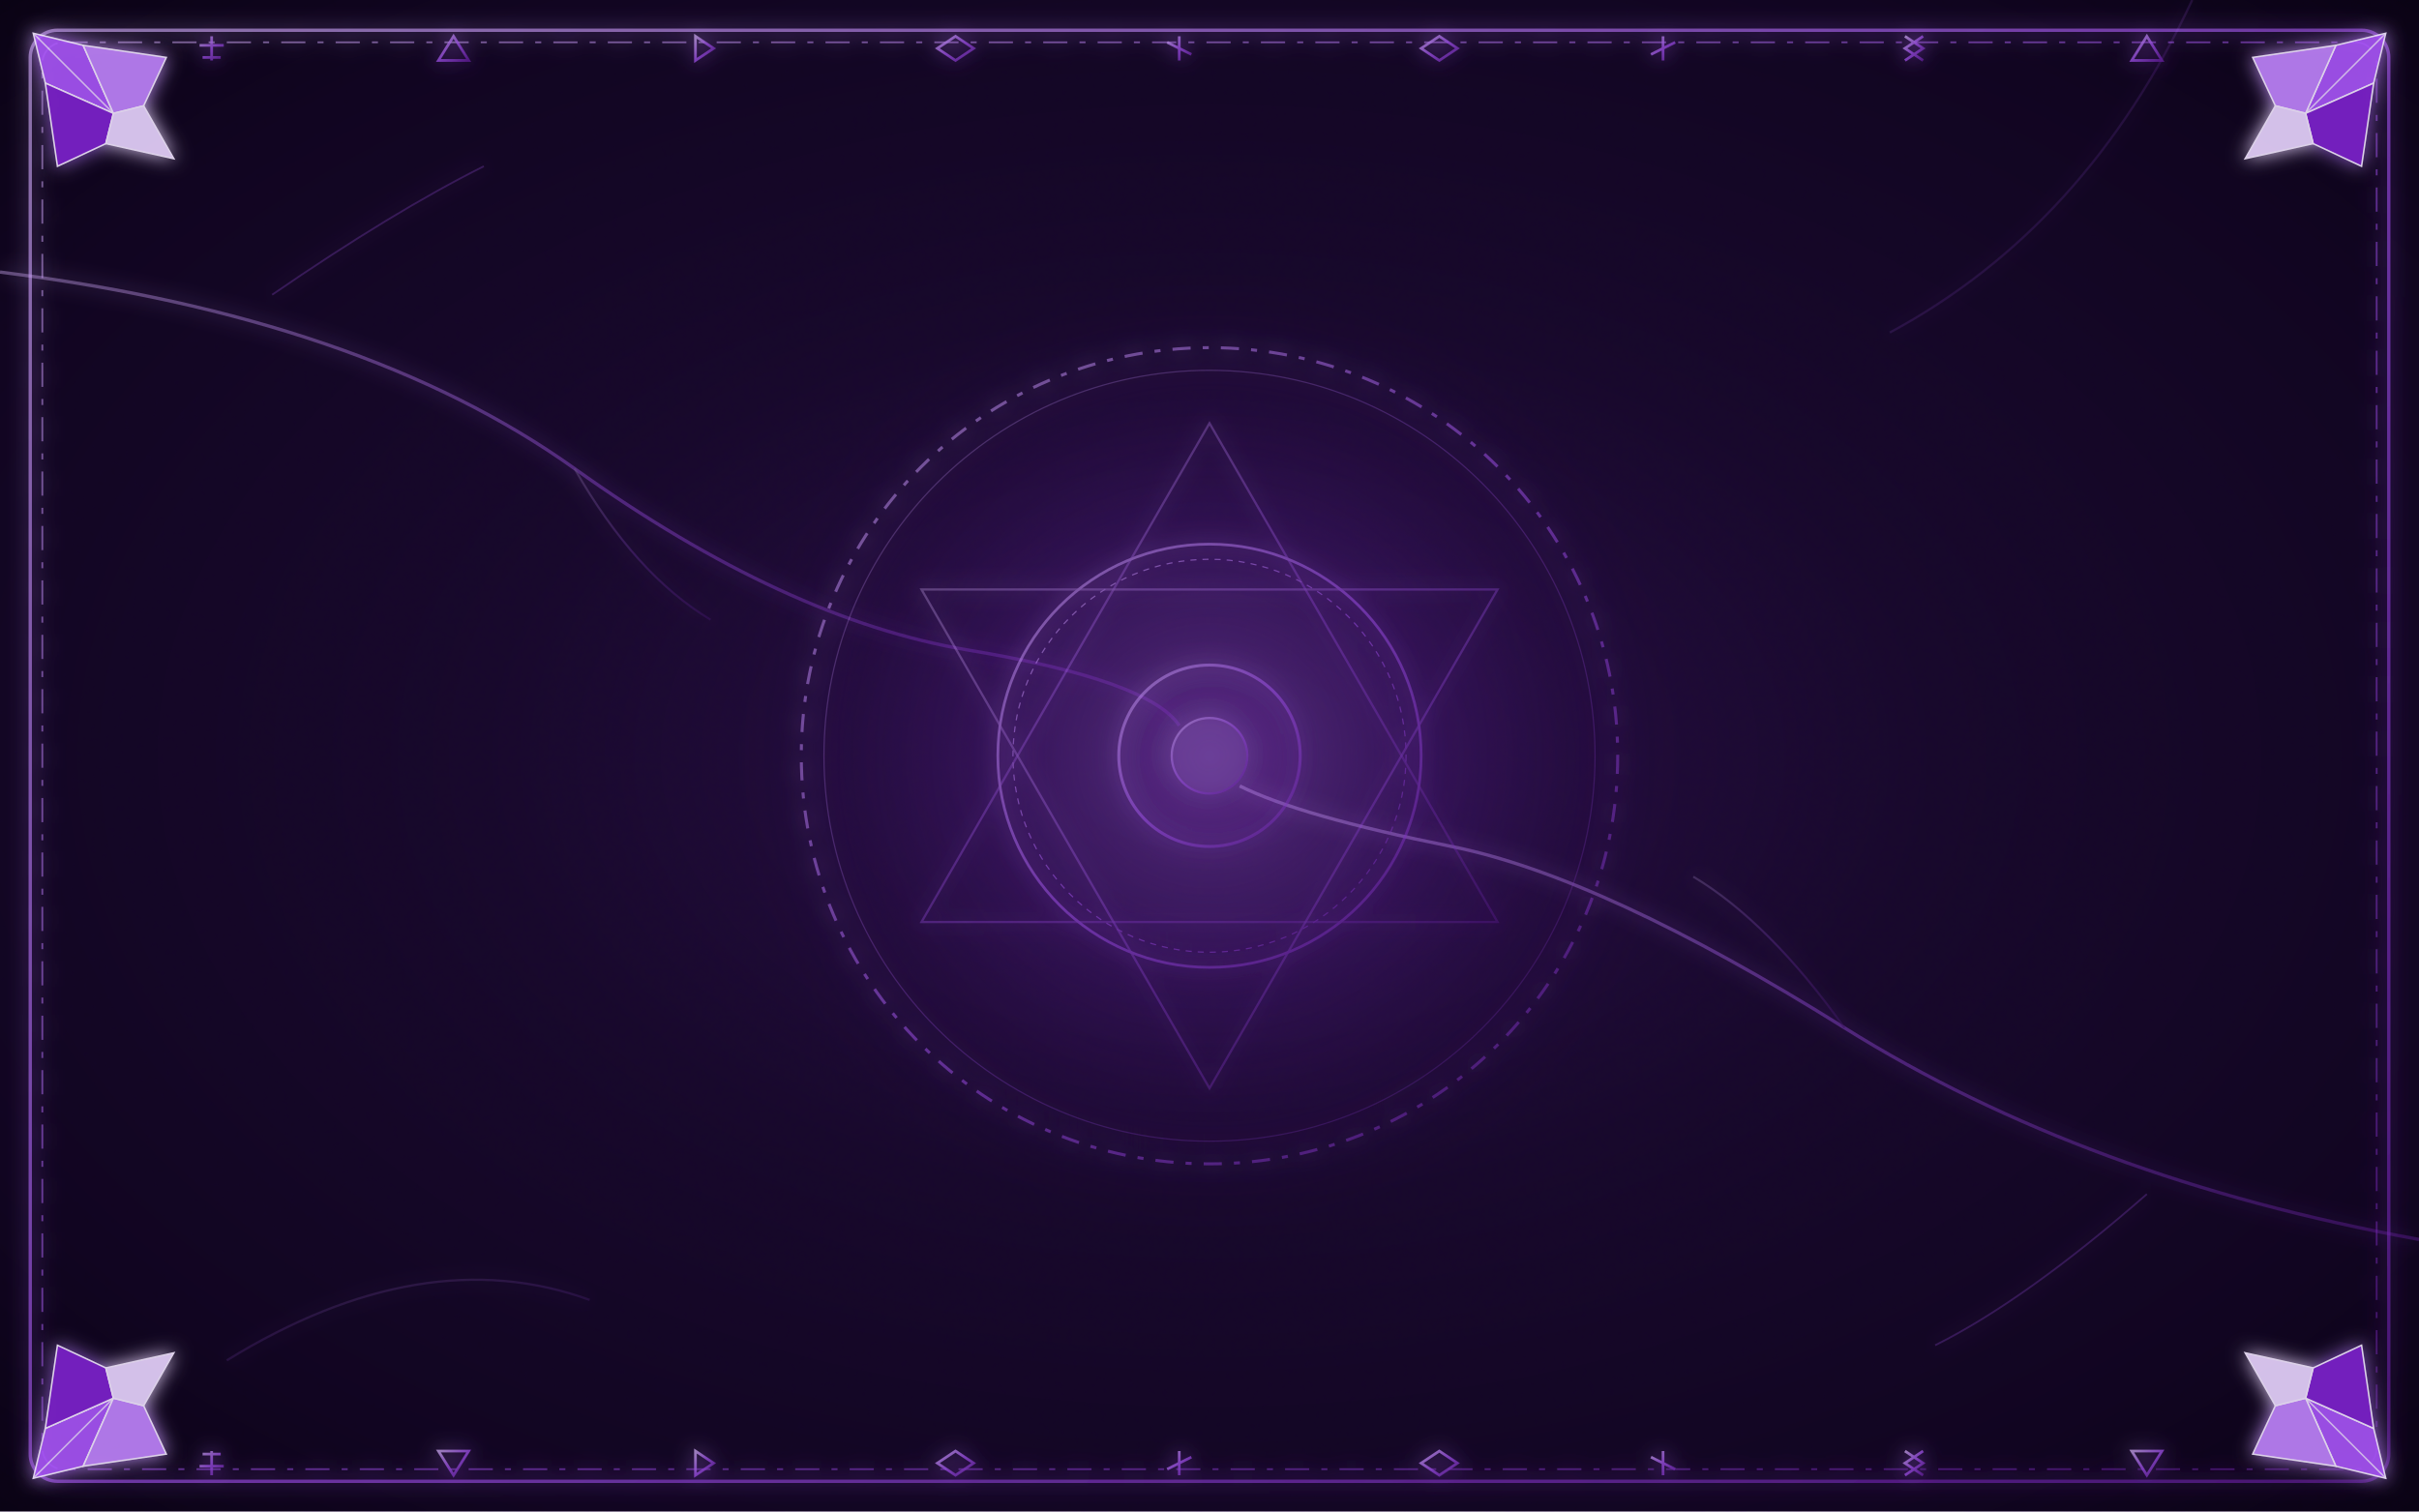
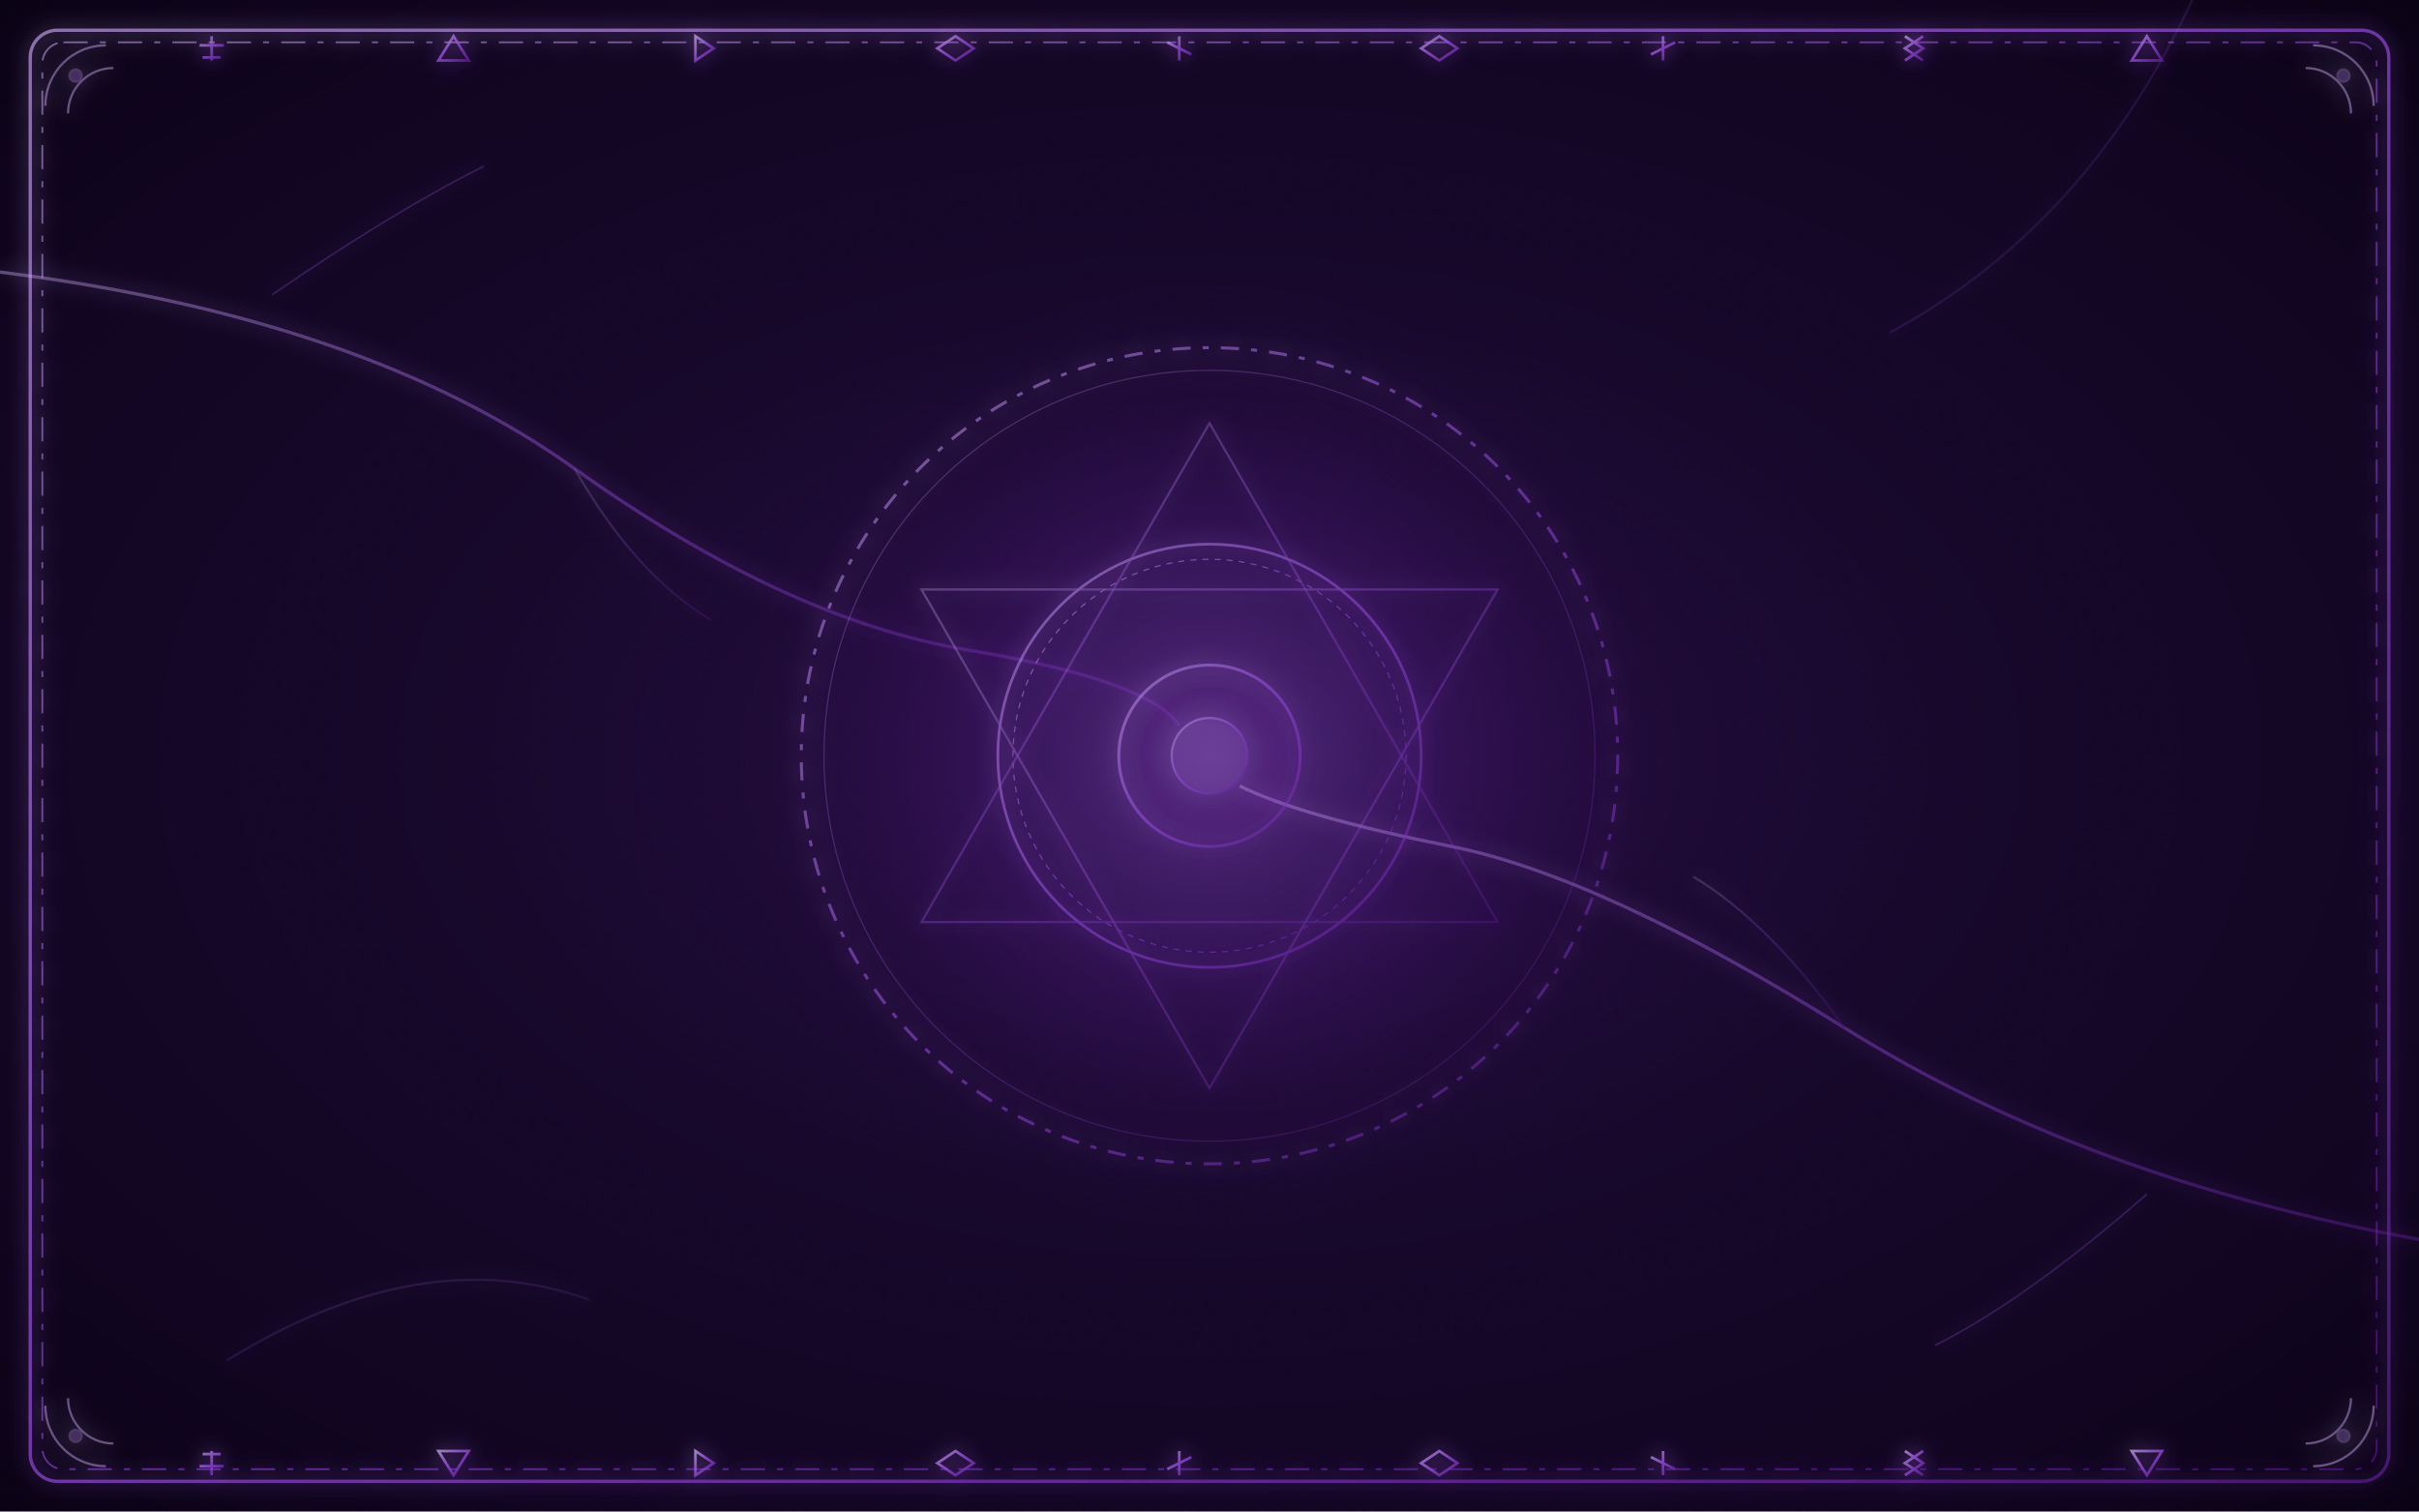
<svg xmlns="http://www.w3.org/2000/svg" width="100%" height="100%" viewBox="0 0 1600 1000" preserveAspectRatio="none">
  <defs>
    <filter id="slateStone" x="0%" y="0%" width="100%" height="100%">
      <feTurbulence type="fractalNoise" baseFrequency="0.22 0.22" numOctaves="4" result="noise" />
      <feColorMatrix type="matrix" values="0 0 0 0 0.18   0 0 0 0 0.08   0 0 0 0 0.32  0 0 0 0.28 0" />
    </filter>
    <filter id="amethystGlow" x="-20%" y="-20%" width="140%" height="140%">
      <feGaussianBlur stdDeviation="6" result="blur" />
      <feMerge>
        <feMergeNode in="blur" />
        <feMergeNode in="SourceGraphic" />
      </feMerge>
    </filter>
    <radialGradient id="amethystBg" cx="50%" cy="50%" r="75%">
      <stop offset="0%" stop-color="#2a1045" />
      <stop offset="40%" stop-color="#18092b" />
      <stop offset="75%" stop-color="#110520" />
      <stop offset="100%" stop-color="#080210" />
    </radialGradient>
    <linearGradient id="crystalVeinGrad" x1="0%" y1="0%" x2="100%" y2="100%">
      <stop offset="0%" stop-color="#d8b4fe" />
      <stop offset="50%" stop-color="#a855f7" />
      <stop offset="100%" stop-color="#6b21a8" />
    </linearGradient>
    <radialGradient id="runeCenterGlow" cx="50%" cy="50%" r="50%">
      <stop offset="0%" stop-color="#c084fc" stop-opacity="0.3" />
      <stop offset="50%" stop-color="#9333ea" stop-opacity="0.12" />
      <stop offset="100%" stop-color="#3b0764" stop-opacity="0" />
    </radialGradient>
  </defs>
  <rect width="1600" height="1000" fill="url(#amethystBg)" />
  <rect width="1600" height="1000" filter="url(#slateStone)" style="mix-blend-mode: overlay;" />
  <g stroke="url(#crystalVeinGrad)" fill="none" opacity="0.4" filter="url(#amethystGlow)">
    <path d="M 0,180 Q 240,210 380,310 T 640,430 T 780,480" stroke-width="2.2" />
    <path d="M 180,195 Q 260,140 320,110" stroke-width="1.2" opacity="0.6" />
    <path d="M 380,310 Q 420,380 470,410" stroke-width="1.4" opacity="0.5" />
    <path d="M 1600,820 Q 1380,780 1220,680 T 960,560 T 820,520" stroke-width="2.2" />
    <path d="M 1420,790 Q 1340,860 1280,890" stroke-width="1.2" opacity="0.6" />
    <path d="M 1220,680 Q 1170,610 1120,580" stroke-width="1.4" opacity="0.5" />
    <path d="M 1450,0 Q 1380,150 1250,220" stroke-width="1.5" opacity="0.35" />
    <path d="M 150,900 Q 280,820 390,860" stroke-width="1.5" opacity="0.35" />
  </g>
  <circle cx="800" cy="500" r="320" fill="url(#runeCenterGlow)" />
  <g transform="translate(800, 500)" stroke="url(#crystalVeinGrad)" fill="none" opacity="0.5" filter="url(#amethystGlow)">
    <circle r="270" stroke-width="2" stroke-dasharray="12 8 4 8" />
    <circle r="255" stroke-width="0.8" opacity="0.5" />
    <polygon points="0,-220 190.5,110 -190.5,110" stroke-width="1.5" opacity="0.6" />
    <polygon points="0,220 190.5,-110 -190.5,-110" stroke-width="1.5" opacity="0.6" />
    <circle r="140" stroke-width="1.8" />
    <circle r="130" stroke-width="0.8" stroke-dasharray="4 4" />
    <circle r="60" stroke-width="2" fill="#7e22ce" fill-opacity="0.08" />
    <circle r="25" stroke-width="1.5" fill="#c084fc" fill-opacity="0.2" />
  </g>
  <g stroke="url(#crystalVeinGrad)" fill="none" opacity="0.85" filter="url(#amethystGlow)">
    <rect x="20" y="20" width="1560" height="960" rx="18" stroke-width="2.2" opacity="0.7" />
    <rect x="28" y="28" width="1544" height="944" rx="14" stroke-width="1.2" stroke-dasharray="16 8 4 8" opacity="0.6" />
    <g transform="translate(140, 24)" stroke-width="1.8" opacity="0.8">
      <path d="M 0,0 L 0,16 M -8,6 L 8,6 M -6,14 L 6,14" />
      <path d="M 160,0 L 170,16 L 150,16 Z" />
      <path d="M 320,0 L 320,16 L 332,8 Z" />
      <path d="M 480,8 L 492,0 L 504,8 L 492,16 Z" />
      <path d="M 640,0 L 640,16 M 632,4 L 648,12" />
      <path d="M 800,8 L 812,0 L 824,8 L 812,16 Z" />
      <path d="M 960,0 L 960,16 M 952,12 L 968,4" />
      <path d="M 1120,0 L 1132,8 L 1120,16 M 1132,0 L 1120,8 L 1132,16" />
      <path d="M 1280,0 L 1290,16 L 1270,16 Z" />
    </g>
    <g transform="translate(140, 960)" stroke-width="1.8" opacity="0.8">
      <path d="M 0,16 L 0,0 M -8,10 L 8,10 M -6,2 L 6,2" />
      <path d="M 160,16 L 170,0 L 150,0 Z" />
      <path d="M 320,16 L 320,0 L 332,8 Z" />
      <path d="M 480,8 L 492,16 L 504,8 L 492,0 Z" />
      <path d="M 640,16 L 640,0 M 632,12 L 648,4" />
      <path d="M 800,8 L 812,16 L 824,8 L 812,0 Z" />
      <path d="M 960,16 L 960,0 M 952,4 L 968,12" />
      <path d="M 1120,16 L 1132,8 L 1120,0 M 1132,16 L 1120,8 L 1132,0" />
      <path d="M 1280,16 L 1290,0 L 1270,0 Z" />
    </g>
  </g>
-   <g fill="#c084fc" stroke="#f3e8ff" stroke-width="1" opacity="0.9" filter="url(#amethystGlow)">
-     <polygon points="22,22 55,30 75,75 30,55" fill="#a855f7" />
-     <polygon points="55,30 110,38 95,70 75,75" fill="#c084fc" />
-     <polygon points="30,55 75,75 70,95 38,110" fill="#7e22ce" />
-     <polygon points="75,75 95,70 115,105 70,95" fill="#e9d5ff" />
-     <polygon points="22,22 75,75 45,45" fill="#f5d0fe" opacity="0.8" />
-     <polygon points="1578,22 1545,30 1525,75 1570,55" fill="#a855f7" />
-     <polygon points="1545,30 1490,38 1505,70 1525,75" fill="#c084fc" />
-     <polygon points="1570,55 1525,75 1530,95 1562,110" fill="#7e22ce" />
-     <polygon points="1525,75 1505,70 1485,105 1530,95" fill="#e9d5ff" />
-     <polygon points="1578,22 1525,75 1555,45" fill="#f5d0fe" opacity="0.8" />
-     <polygon points="22,978 55,970 75,925 30,945" fill="#a855f7" />
-     <polygon points="55,970 110,962 95,930 75,925" fill="#c084fc" />
-     <polygon points="30,945 75,925 70,905 38,890" fill="#7e22ce" />
-     <polygon points="75,925 95,930 115,895 70,905" fill="#e9d5ff" />
-     <polygon points="22,978 75,925 45,955" fill="#f5d0fe" opacity="0.8" />
-     <polygon points="1578,978 1545,970 1525,925 1570,945" fill="#a855f7" />
-     <polygon points="1545,970 1490,962 1505,930 1525,925" fill="#c084fc" />
-     <polygon points="1570,945 1525,925 1530,905 1562,890" fill="#7e22ce" />
-     <polygon points="1525,925 1505,930 1485,895 1530,905" fill="#e9d5ff" />
-     <polygon points="1578,978 1525,925 1555,955" fill="#f5d0fe" opacity="0.8" />
+   <g fill="none" stroke="#d8b4fe" stroke-width="1.5" opacity="0.45" filter="url(#amethystGlow)">
+     <path d="M 30,70 A 40,40 0 0,1 70,30 M 45,75 A 30,30 0 0,1 75,45" />
+     <circle cx="50" cy="50" r="4" fill="#c084fc" opacity="0.6" />
+     <path d="M 1570,70 A 40,40 0 0,0 1530,30 M 1555,75 A 30,30 0 0,0 1525,45" />
+     <circle cx="1550" cy="50" r="4" fill="#c084fc" opacity="0.6" />
+     <path d="M 30,930 A 40,40 0 0,0 70,970 M 45,925 A 30,30 0 0,0 75,955" />
+     <circle cx="50" cy="950" r="4" fill="#c084fc" opacity="0.6" />
+     <path d="M 1570,930 A 40,40 0 0,1 1530,970 M 1555,925 A 30,30 0 0,1 1525,955" />
+     <circle cx="1550" cy="950" r="4" fill="#c084fc" opacity="0.6" />
  </g>
</svg>
